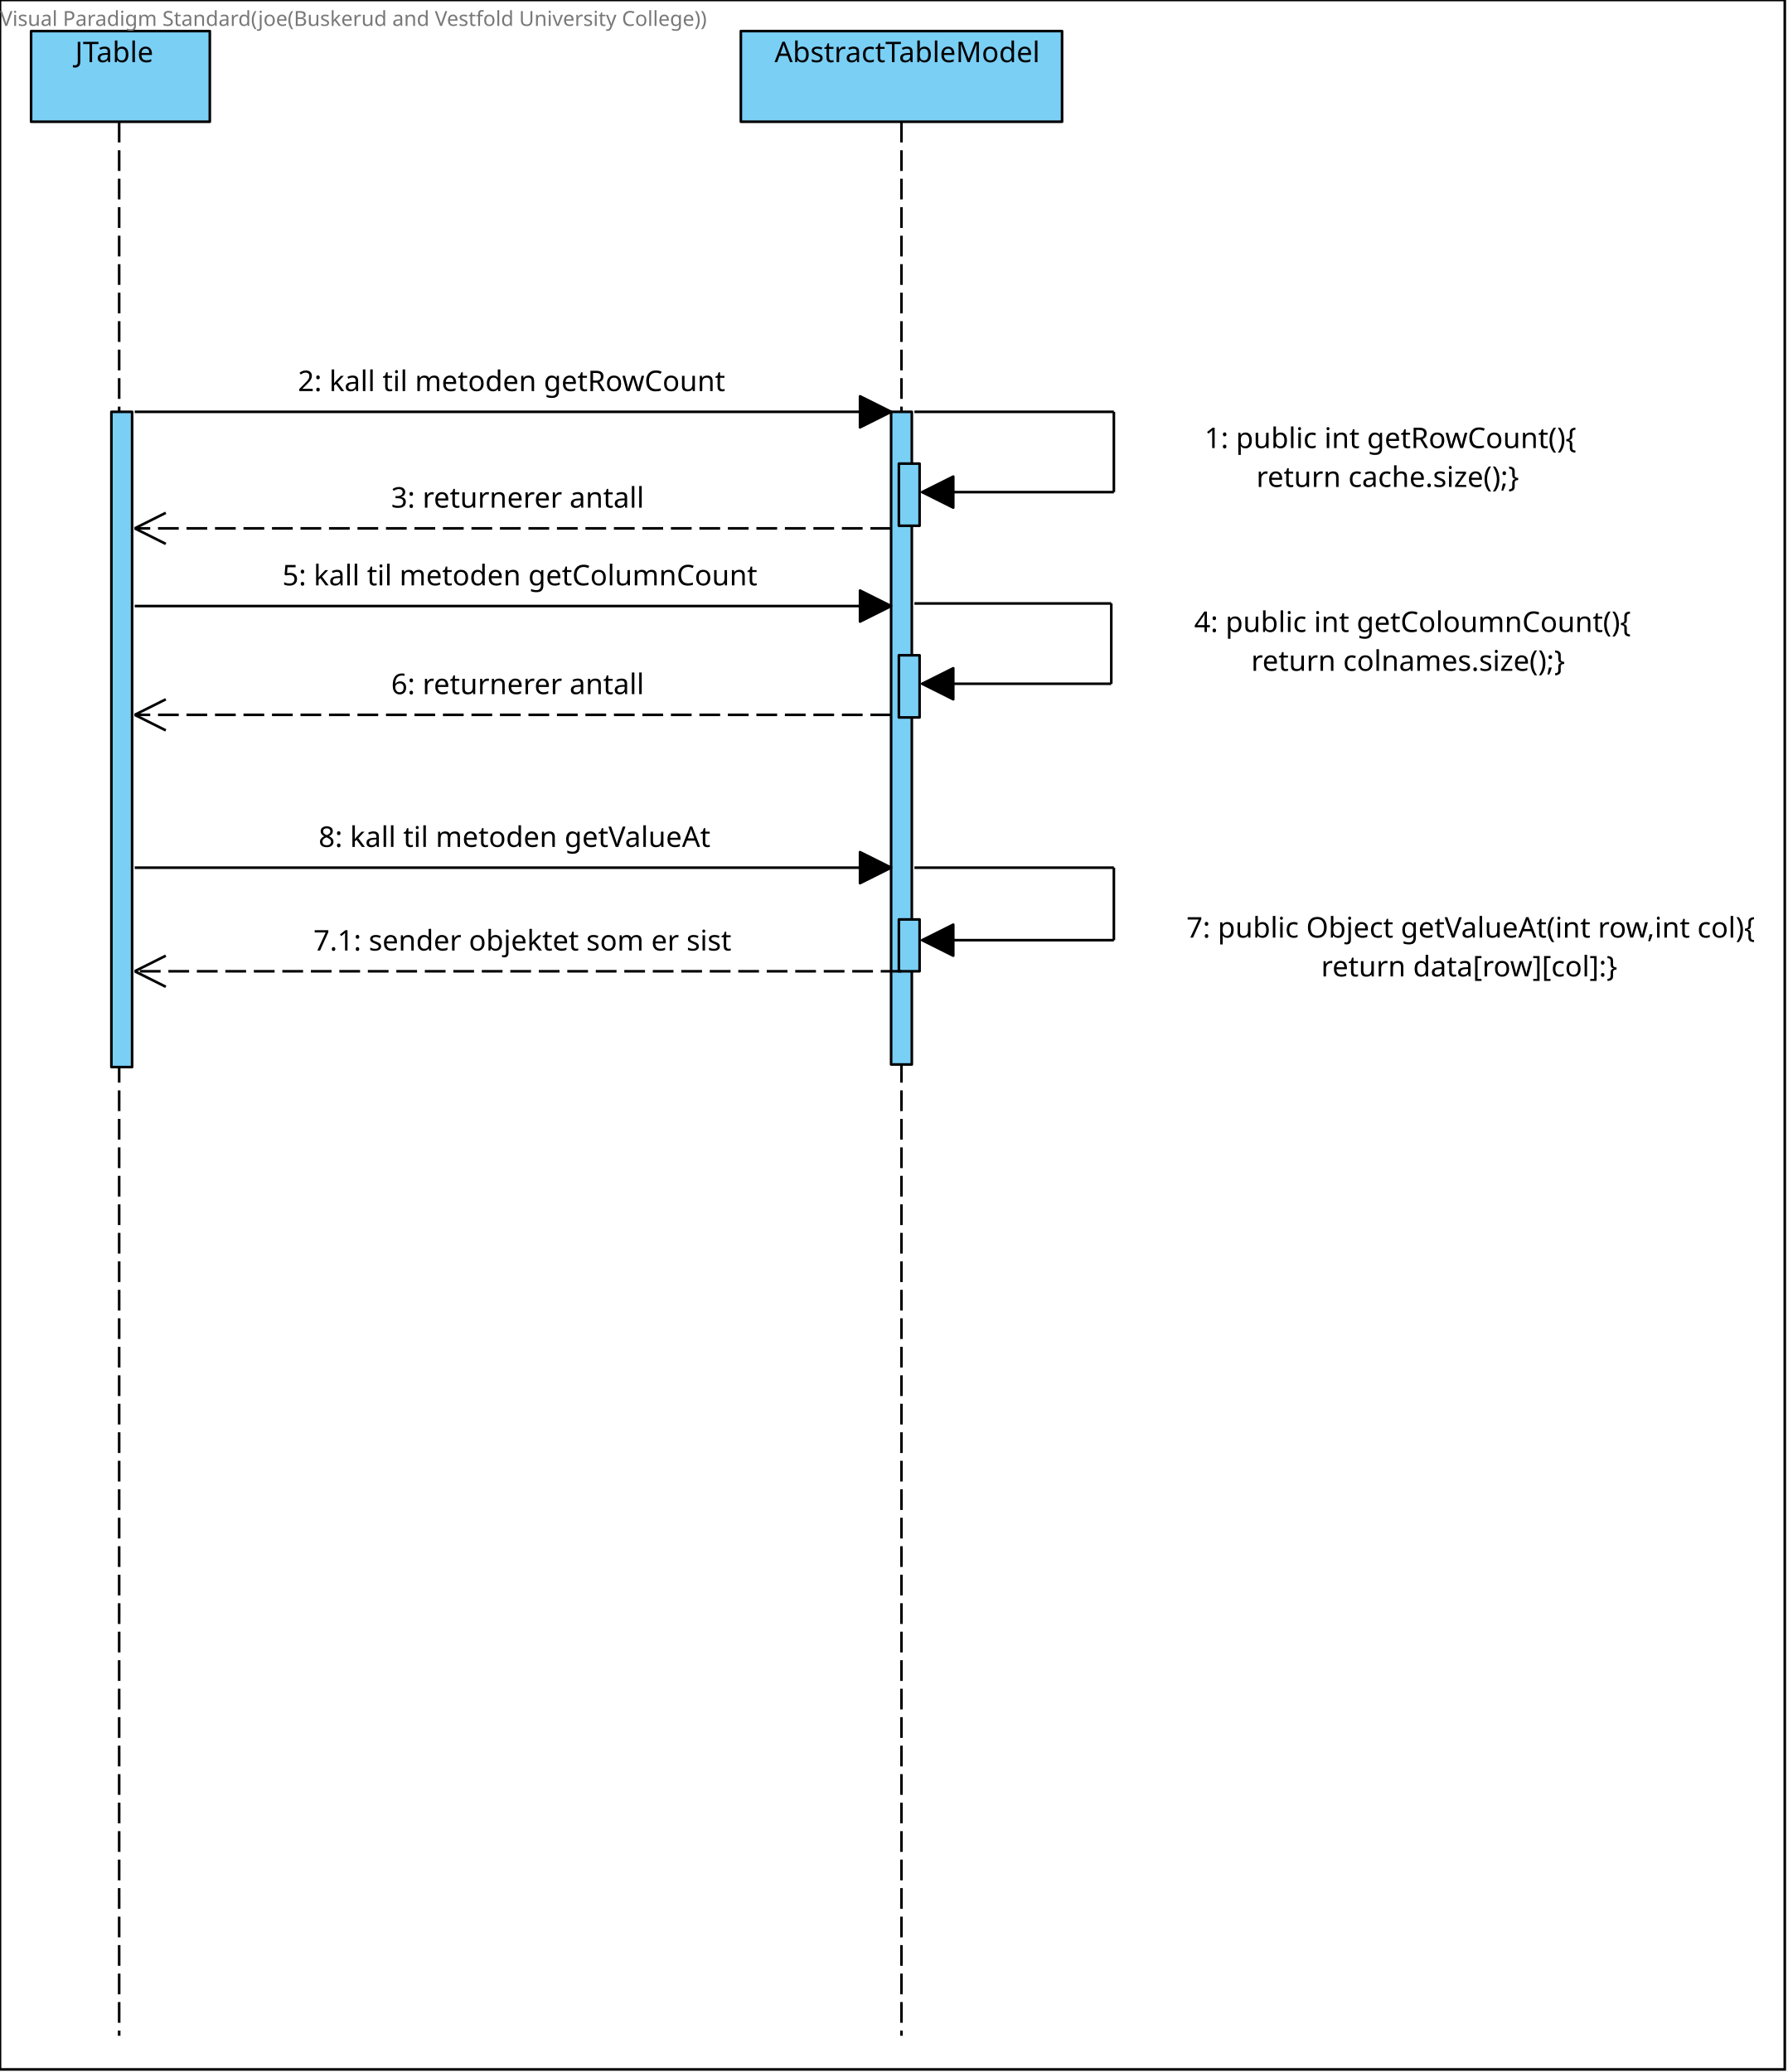
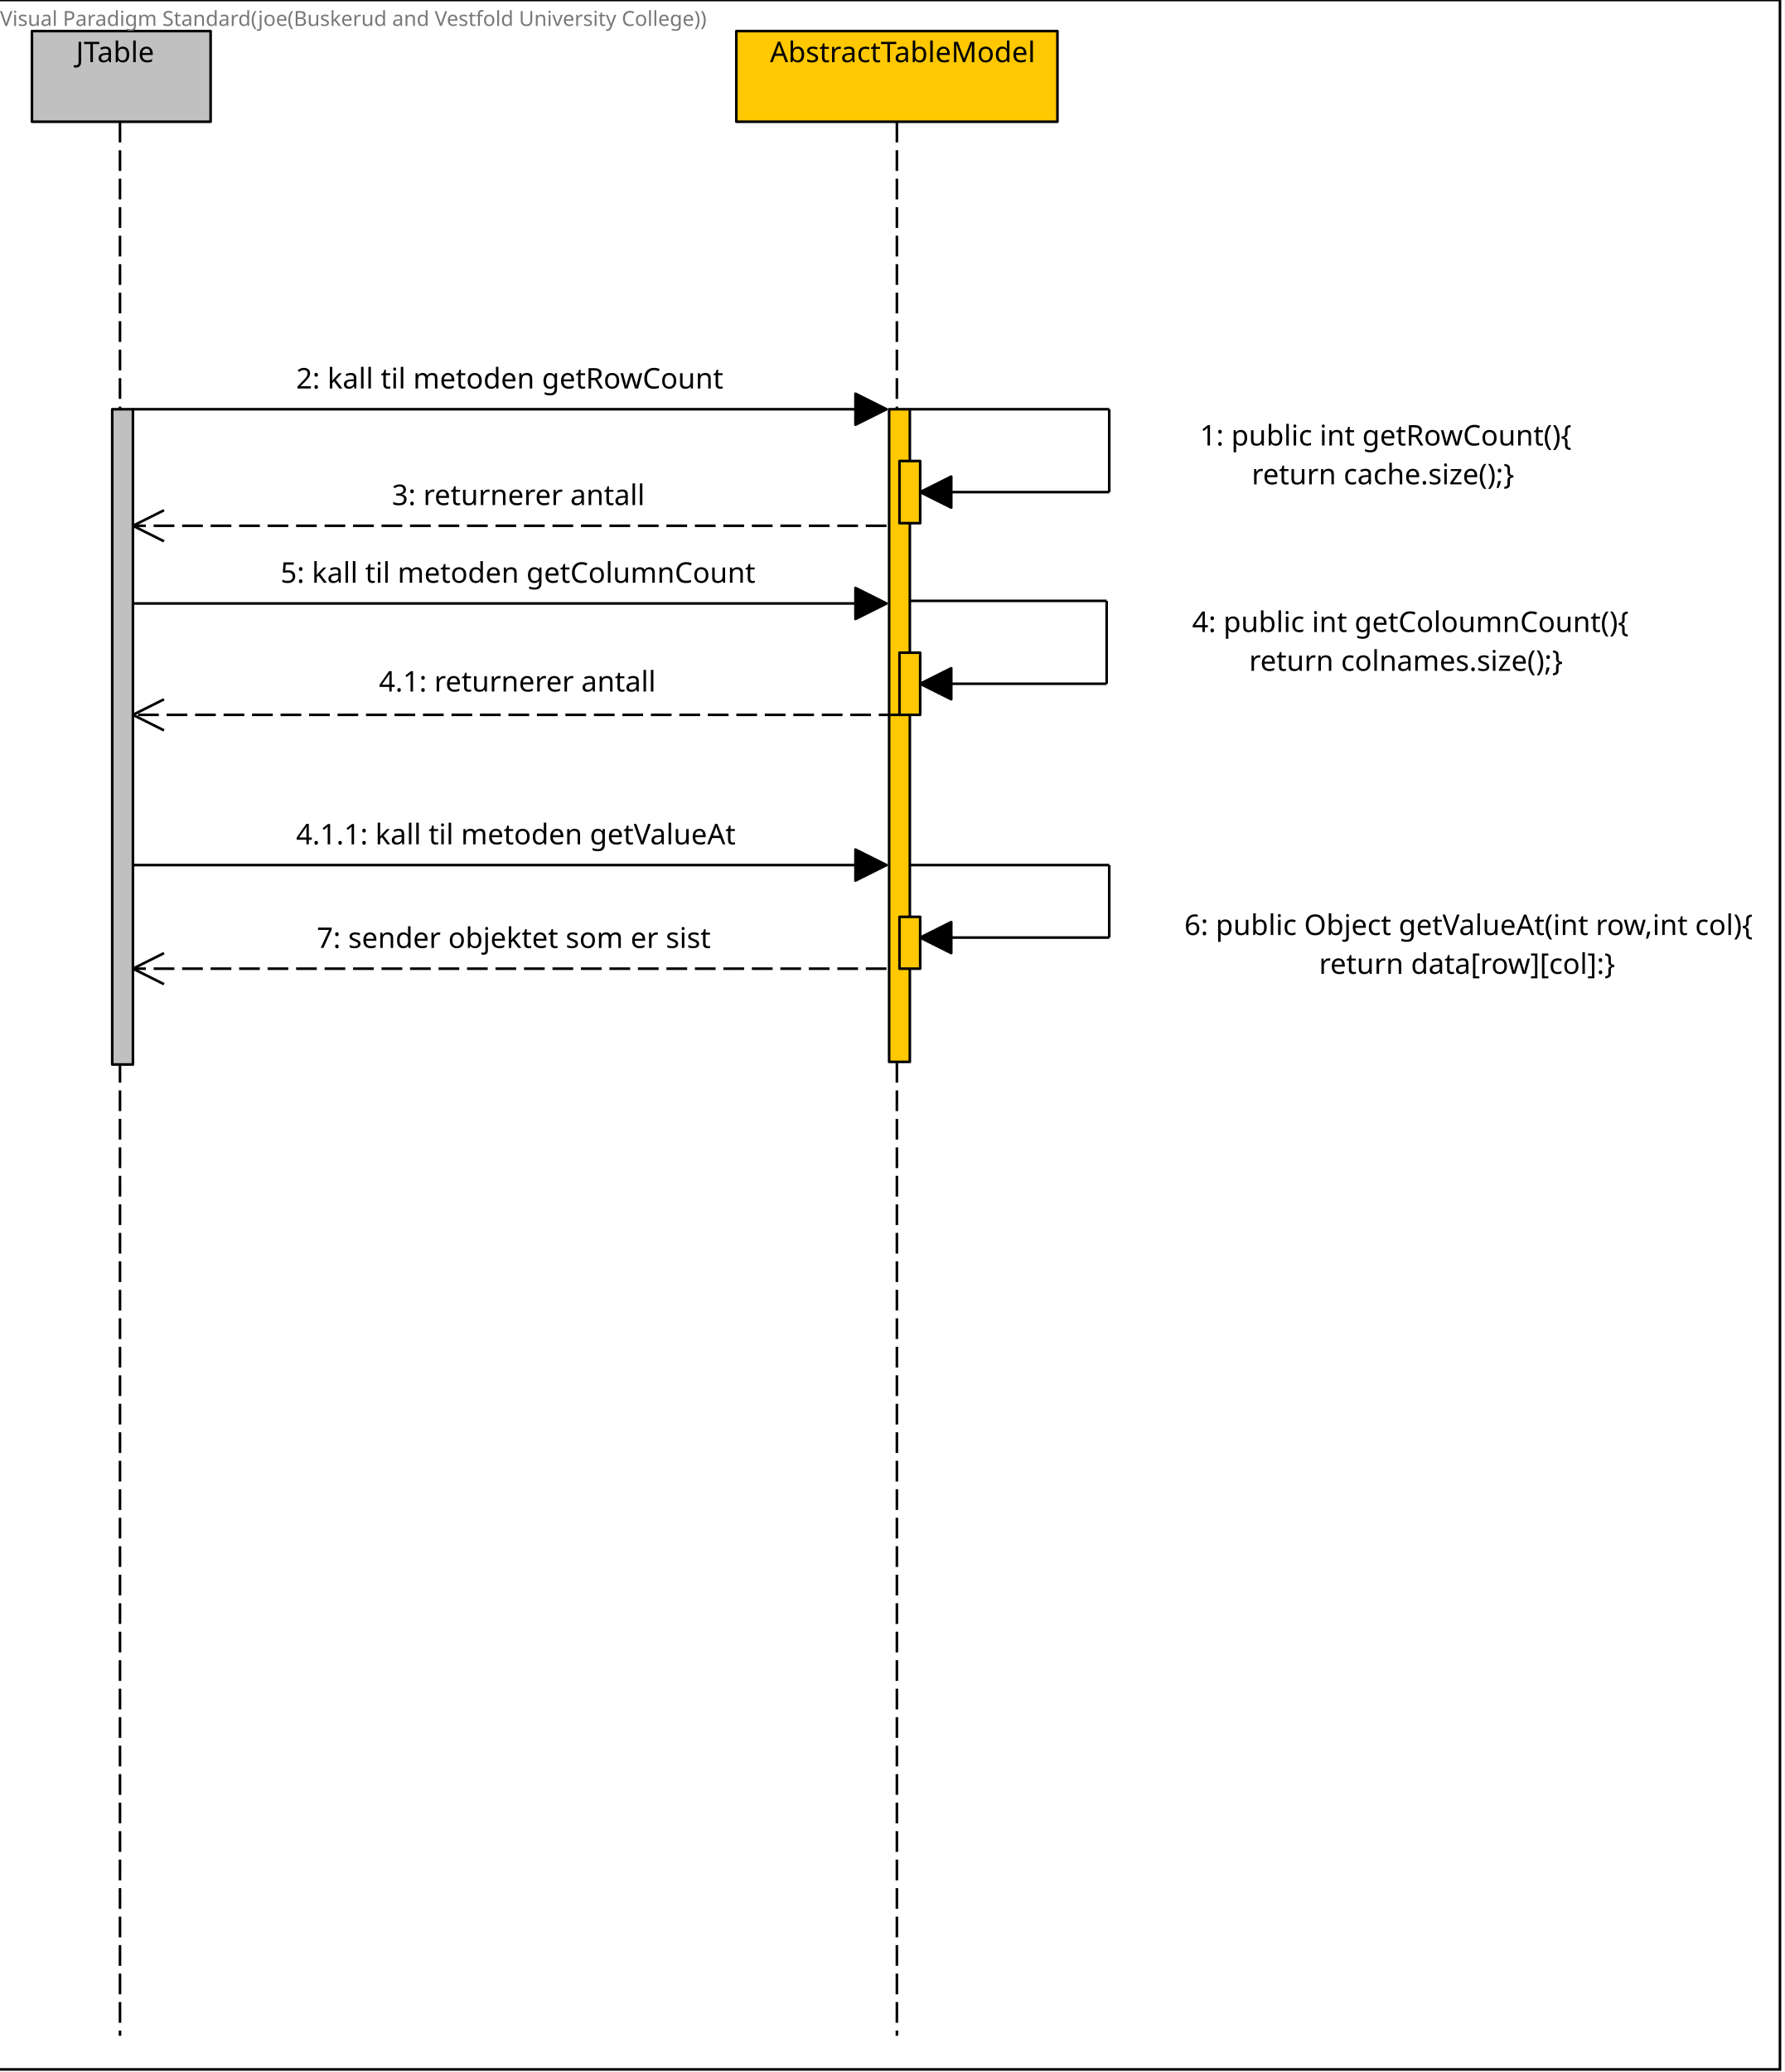
- <svg xmlns="http://www.w3.org/2000/svg" fill-opacity="0" color-rendering="auto" color-interpolation="auto" text-rendering="auto" stroke="rgb(0,0,0)" stroke-linecap="square" width="690" stroke-miterlimit="10" shape-rendering="auto" stroke-opacity="0" fill="rgb(0,0,0)" stroke-dasharray="none" font-weight="normal" stroke-width="1" height="800" font-family="'Dialog'" font-style="normal" stroke-linejoin="miter" font-size="12" stroke-dashoffset="0" image-rendering="auto">
+ <svg xmlns="http://www.w3.org/2000/svg" fill-opacity="0" color-rendering="auto" color-interpolation="auto" text-rendering="auto" stroke="rgb(0,0,0)" stroke-linecap="square" width="689" stroke-miterlimit="10" shape-rendering="auto" stroke-opacity="0" fill="rgb(0,0,0)" stroke-dasharray="none" font-weight="normal" stroke-width="1" height="800" font-family="'Dialog'" font-style="normal" stroke-linejoin="miter" font-size="12" stroke-dashoffset="0" image-rendering="auto">
  <defs id="genericDefs" />
  <g>
    <defs id="defs1">
      <clipPath clipPathUnits="userSpaceOnUse" id="clipPath1">
        <path d="M-7 -7 L136 -7 L136 785 L-7 785 L-7 -7 Z" />
      </clipPath>
      <clipPath clipPathUnits="userSpaceOnUse" id="clipPath2">
        <path d="M-7 -7 L19 -7 L19 263 L-7 263 L-7 -7 Z" />
      </clipPath>
      <clipPath clipPathUnits="userSpaceOnUse" id="clipPath3">
        <path d="M-7 -7 L19 -7 L19 35 L-7 35 L-7 -7 Z" />
      </clipPath>
      <clipPath clipPathUnits="userSpaceOnUse" id="clipPath4">
        <path d="M-7 -7 L19 -7 L19 31 L-7 31 L-7 -7 Z" />
      </clipPath>
      <clipPath clipPathUnits="userSpaceOnUse" id="clipPath5">
        <path d="M-7 -7 L81 -7 L81 785 L-7 785 L-7 -7 Z" />
      </clipPath>
      <clipPath clipPathUnits="userSpaceOnUse" id="clipPath6">
        <path d="M-7 -7 L19 -7 L19 264 L-7 264 L-7 -7 Z" />
      </clipPath>
      <clipPath clipPathUnits="userSpaceOnUse" id="clipPath7">
        <path d="M-125 -15 L250 -15 L250 30 L-125 30 L-125 -15 Z" />
      </clipPath>
      <clipPath clipPathUnits="userSpaceOnUse" id="clipPath8">
        <path d="M-70 -15 L140 -15 L140 30 L-70 30 L-70 -15 Z" />
      </clipPath>
      <clipPath clipPathUnits="userSpaceOnUse" id="clipPath9">
-         <path d="M0 0 L165 0 L165 119 L0 119 L0 0 Z" />
+         <path d="M0 0 L165 0 L165 120 L0 120 L0 0 Z" />
      </clipPath>
      <clipPath clipPathUnits="userSpaceOnUse" id="clipPath10">
-         <path d="M0 0 L0 119 L141 119 L141 115 L165 115 L165 74 L145 74 L145 44 L165 44 L165 0 Z" />
+         <path d="M0 0 L0 120 L142 120 L142 116 L165 116 L165 74 L145 74 L145 44 L165 44 L165 0 Z" />
      </clipPath>
      <clipPath clipPathUnits="userSpaceOnUse" id="clipPath11">
-         <path d="M0 0 L164 0 L164 119 L0 119 L0 0 Z" />
+         <path d="M0 0 L164 0 L164 120 L0 120 L0 0 Z" />
      </clipPath>
      <clipPath clipPathUnits="userSpaceOnUse" id="clipPath12">
-         <path d="M0 0 L0 119 L164 119 L164 71 L141 71 L141 41 L164 41 L164 0 Z" />
+         <path d="M0 0 L0 120 L164 120 L164 72 L142 72 L142 42 L164 42 L164 0 Z" />
      </clipPath>
      <clipPath clipPathUnits="userSpaceOnUse" id="clipPath13">
        <path d="M0 0 L165 0 L165 116 L0 116 L0 0 Z" />
      </clipPath>
      <clipPath clipPathUnits="userSpaceOnUse" id="clipPath14">
-         <path d="M0 0 L0 116 L165 116 L165 87 L137 87 L137 57 L165 57 L165 0 Z" />
+         <path d="M0 0 L0 116 L165 116 L165 87 L138 87 L138 57 L165 57 L165 0 Z" />
      </clipPath>
      <clipPath clipPathUnits="userSpaceOnUse" id="clipPath15">
-         <path d="M0 0 L380 0 L380 87 L0 87 L0 0 Z" />
+         <path d="M0 0 L379 0 L379 87 L0 87 L0 0 Z" />
      </clipPath>
      <clipPath clipPathUnits="userSpaceOnUse" id="clipPath16">
-         <path d="M271 22 L271 37 L96 37 L96 22 ZM241 67 L241 82 L131 82 L131 67 ZM0 0 L0 87 L380 87 L380 0 Z" />
+         <path d="M271 22 L271 37 L96 37 L96 22 ZM242 67 L242 82 L132 82 L132 67 ZM0 0 L0 87 L379 87 L379 0 Z" />
      </clipPath>
      <clipPath clipPathUnits="userSpaceOnUse" id="clipPath17">
+         <path d="M267 22 L267 37 L103 37 L103 22 ZM0 0 L0 87 L379 87 L379 0 Z" />
+       </clipPath>
+       <clipPath clipPathUnits="userSpaceOnUse" id="clipPath18">
+         <path d="M242 22 L242 37 L132 37 L132 22 ZM281 52 L281 67 L90 67 L90 52 ZM0 0 L0 87 L379 87 L379 0 Z" />
+       </clipPath>
+       <clipPath clipPathUnits="userSpaceOnUse" id="clipPath19">
+         <path d="M281 22 L281 37 L90 37 L90 22 ZM248 64 L248 79 L128 79 L128 64 ZM0 0 L0 87 L379 87 L379 0 L242 0 L242 7 L132 7 L132 0 Z" />
+       </clipPath>
+       <clipPath clipPathUnits="userSpaceOnUse" id="clipPath20">
        <path d="M0 0 L383 0 L383 87 L0 87 L0 0 Z" />
      </clipPath>
-       <clipPath clipPathUnits="userSpaceOnUse" id="clipPath18">
-         <path d="M274 22 L274 37 L101 37 L101 22 ZM0 0 L0 87 L383 87 L383 0 Z" />
-       </clipPath>
-       <clipPath clipPathUnits="userSpaceOnUse" id="clipPath19">
-         <path d="M241 22 L241 37 L131 37 L131 22 ZM281 52 L281 67 L90 67 L90 52 ZM0 0 L0 87 L380 87 L380 0 Z" />
-       </clipPath>
-       <clipPath clipPathUnits="userSpaceOnUse" id="clipPath20">
-         <path d="M281 22 L281 37 L90 37 L90 22 ZM241 64 L241 79 L131 79 L131 64 ZM0 0 L0 87 L380 87 L380 0 L241 0 L241 7 L131 7 L131 0 Z" />
-       </clipPath>
      <clipPath clipPathUnits="userSpaceOnUse" id="clipPath21">
-         <path d="M241 22 L241 37 L131 37 L131 22 ZM0 0 L0 87 L104 87 L104 81 L267 81 L267 87 L380 87 L380 0 Z" />
+         <path d="M248 21 L248 36 L128 36 L128 21 ZM0 0 L0 87 L95 87 L95 80 L276 80 L276 87 L383 87 L383 0 Z" />
      </clipPath>
      <clipPath clipPathUnits="userSpaceOnUse" id="clipPath22">
-         <path d="M267 22 L267 37 L104 37 L104 22 ZM274 62 L274 77 L101 77 L101 62 ZM0 0 L0 87 L380 87 L380 0 Z" />
+         <path d="M276 22 L276 37 L95 37 L95 22 ZM267 62 L267 77 L103 77 L103 62 ZM0 0 L0 87 L379 87 L379 0 Z" />
      </clipPath>
      <clipPath clipPathUnits="userSpaceOnUse" id="clipPath23">
-         <path d="M-163 -15 L326 -15 L326 30 L-163 30 L-163 -15 Z" />
+         <path d="M-181 -15 L362 -15 L362 30 L-181 30 L-181 -15 Z" />
      </clipPath>
      <clipPath clipPathUnits="userSpaceOnUse" id="clipPath24">
-         <path d="M-110 -15 L220 -15 L220 30 L-110 30 L-110 -15 Z" />
+         <path d="M-120 -15 L240 -15 L240 30 L-120 30 L-120 -15 Z" />
      </clipPath>
      <clipPath clipPathUnits="userSpaceOnUse" id="clipPath25">
        <path d="M-191 -15 L382 -15 L382 30 L-191 30 L-191 -15 Z" />
      </clipPath>
      <clipPath clipPathUnits="userSpaceOnUse" id="clipPath26">
-         <path d="M-173 -15 L346 -15 L346 30 L-173 30 L-173 -15 Z" />
+         <path d="M-110 -15 L220 -15 L220 30 L-110 30 L-110 -15 Z" />
      </clipPath>
      <clipPath clipPathUnits="userSpaceOnUse" id="clipPath27">
+         <path d="M-164 -15 L328 -15 L328 30 L-164 30 L-164 -15 Z" />
+       </clipPath>
+       <clipPath clipPathUnits="userSpaceOnUse" id="clipPath28">
        <path d="M-175 -15 L350 -15 L350 30 L-175 30 L-175 -15 Z" />
      </clipPath>
-       <clipPath clipPathUnits="userSpaceOnUse" id="clipPath28">
+       <clipPath clipPathUnits="userSpaceOnUse" id="clipPath29">
        <path d="M-228 -30 L456 -30 L456 60 L-228 60 L-228 -30 Z" />
      </clipPath>
-       <clipPath clipPathUnits="userSpaceOnUse" id="clipPath29">
+       <clipPath clipPathUnits="userSpaceOnUse" id="clipPath30">
        <path d="M-179 -30 L358 -30 L358 60 L-179 60 L-179 -30 Z" />
      </clipPath>
-       <clipPath clipPathUnits="userSpaceOnUse" id="clipPath30">
-         <path d="M-156 -30 L312 -30 L312 60 L-156 60 L-156 -30 Z" />
+       <clipPath clipPathUnits="userSpaceOnUse" id="clipPath31">
+         <path d="M-157 -30 L314 -30 L314 60 L-157 60 L-157 -30 Z" />
      </clipPath>
    </defs>
    <g fill="white" text-rendering="geometricPrecision" fill-opacity="1" stroke-opacity="1" stroke="white">
-       <rect x="0" width="690" height="800" y="0" stroke="none" />
-       <rect x="177" y="38" transform="translate(-177,-38)" fill="none" width="689" height="799" stroke="black" />
-     </g>
-     <g font-size="11" transform="translate(286,12)" fill-opacity="1" fill="rgb(122,207,245)" text-rendering="geometricPrecision" font-family="sans-serif" stroke="rgb(122,207,245)" stroke-opacity="1">
+       <rect x="0" width="689" height="800" y="0" stroke="none" />
+       <rect x="69" y="38" transform="translate(-69.6667,-38)" fill="none" width="688" height="799" stroke="black" />
+     </g>
+     <g font-size="11" transform="translate(284.3333,12)" fill-opacity="1" fill="rgb(255,200,0)" text-rendering="geometricPrecision" font-family="sans-serif" stroke="rgb(255,200,0)" stroke-opacity="1">
      <rect x="0" width="124" height="35" y="0" clip-path="url(#clipPath1)" stroke="none" />
    </g>
-     <g stroke-linecap="butt" font-size="11" transform="translate(286,12)" fill-opacity="1" fill="black" text-rendering="geometricPrecision" font-family="sans-serif" stroke-linejoin="round" stroke="black" stroke-opacity="1" stroke-miterlimit="0">
+     <g stroke-linecap="butt" font-size="11" transform="translate(284.3333,12)" fill-opacity="1" fill="black" text-rendering="geometricPrecision" font-family="sans-serif" stroke-linejoin="round" stroke="black" stroke-opacity="1" stroke-miterlimit="0">
      <rect fill="none" x="0" width="124" height="35" y="0" clip-path="url(#clipPath1)" />
      <line clip-path="url(#clipPath1)" fill="none" x1="62" x2="62" y1="35" y2="774" stroke-linejoin="bevel" stroke-dasharray="8,3" />
    </g>
-     <g font-size="11" transform="translate(344,159)" fill-opacity="1" fill="rgb(122,207,245)" text-rendering="geometricPrecision" font-family="sans-serif" stroke="rgb(122,207,245)" stroke-opacity="1">
+     <g font-size="11" transform="translate(343.3333,158)" fill-opacity="1" fill="rgb(255,200,0)" text-rendering="geometricPrecision" font-family="sans-serif" stroke="rgb(255,200,0)" stroke-opacity="1">
      <rect x="0" width="8" height="252" y="0" clip-path="url(#clipPath2)" stroke="none" />
    </g>
-     <g stroke-linecap="butt" font-size="11" transform="translate(344,159)" fill-opacity="1" fill="black" text-rendering="geometricPrecision" font-family="sans-serif" stroke-linejoin="round" stroke="black" stroke-opacity="1" stroke-miterlimit="0">
+     <g stroke-linecap="butt" font-size="11" transform="translate(343.3333,158)" fill-opacity="1" fill="black" text-rendering="geometricPrecision" font-family="sans-serif" stroke-linejoin="round" stroke="black" stroke-opacity="1" stroke-miterlimit="0">
      <rect fill="none" x="0" width="8" height="252" y="0" clip-path="url(#clipPath2)" />
    </g>
-     <g font-size="11" transform="translate(347,179)" fill-opacity="1" fill="rgb(122,207,245)" text-rendering="geometricPrecision" font-family="sans-serif" stroke="rgb(122,207,245)" stroke-opacity="1">
+     <g font-size="11" transform="translate(347.3333,178)" fill-opacity="1" fill="rgb(255,200,0)" text-rendering="geometricPrecision" font-family="sans-serif" stroke="rgb(255,200,0)" stroke-opacity="1">
      <rect x="0" width="8" height="24" y="0" clip-path="url(#clipPath3)" stroke="none" />
    </g>
-     <g stroke-linecap="butt" font-size="11" transform="translate(347,179)" fill-opacity="1" fill="black" text-rendering="geometricPrecision" font-family="sans-serif" stroke-linejoin="round" stroke="black" stroke-opacity="1" stroke-miterlimit="0">
+     <g stroke-linecap="butt" font-size="11" transform="translate(347.3333,178)" fill-opacity="1" fill="black" text-rendering="geometricPrecision" font-family="sans-serif" stroke-linejoin="round" stroke="black" stroke-opacity="1" stroke-miterlimit="0">
      <rect fill="none" x="0" width="8" height="24" y="0" clip-path="url(#clipPath3)" />
    </g>
-     <g font-size="11" transform="translate(347,253)" fill-opacity="1" fill="rgb(122,207,245)" text-rendering="geometricPrecision" font-family="sans-serif" stroke="rgb(122,207,245)" stroke-opacity="1">
+     <g font-size="11" transform="translate(347.3333,252)" fill-opacity="1" fill="rgb(255,200,0)" text-rendering="geometricPrecision" font-family="sans-serif" stroke="rgb(255,200,0)" stroke-opacity="1">
      <rect x="0" width="8" height="24" y="0" clip-path="url(#clipPath3)" stroke="none" />
    </g>
-     <g stroke-linecap="butt" font-size="11" transform="translate(347,253)" fill-opacity="1" fill="black" text-rendering="geometricPrecision" font-family="sans-serif" stroke-linejoin="round" stroke="black" stroke-opacity="1" stroke-miterlimit="0">
+     <g stroke-linecap="butt" font-size="11" transform="translate(347.3333,252)" fill-opacity="1" fill="black" text-rendering="geometricPrecision" font-family="sans-serif" stroke-linejoin="round" stroke="black" stroke-opacity="1" stroke-miterlimit="0">
      <rect fill="none" x="0" width="8" height="24" y="0" clip-path="url(#clipPath3)" />
    </g>
-     <g font-size="11" transform="translate(347,355)" fill-opacity="1" fill="rgb(122,207,245)" text-rendering="geometricPrecision" font-family="sans-serif" stroke="rgb(122,207,245)" stroke-opacity="1">
+     <g font-size="11" transform="translate(347.3333,354)" fill-opacity="1" fill="rgb(255,200,0)" text-rendering="geometricPrecision" font-family="sans-serif" stroke="rgb(255,200,0)" stroke-opacity="1">
      <rect x="0" width="8" height="20" y="0" clip-path="url(#clipPath4)" stroke="none" />
    </g>
-     <g stroke-linecap="butt" font-size="11" transform="translate(347,355)" fill-opacity="1" fill="black" text-rendering="geometricPrecision" font-family="sans-serif" stroke-linejoin="round" stroke="black" stroke-opacity="1" stroke-miterlimit="0">
+     <g stroke-linecap="butt" font-size="11" transform="translate(347.3333,354)" fill-opacity="1" fill="black" text-rendering="geometricPrecision" font-family="sans-serif" stroke-linejoin="round" stroke="black" stroke-opacity="1" stroke-miterlimit="0">
      <rect fill="none" x="0" width="8" height="20" y="0" clip-path="url(#clipPath4)" />
    </g>
-     <g font-size="11" transform="translate(12,12)" fill-opacity="1" fill="rgb(122,207,245)" text-rendering="geometricPrecision" font-family="sans-serif" stroke="rgb(122,207,245)" stroke-opacity="1">
+     <g font-size="11" transform="translate(12.3333,12)" fill-opacity="1" fill="silver" text-rendering="geometricPrecision" font-family="sans-serif" stroke="silver" stroke-opacity="1">
      <rect x="0" width="69" height="35" y="0" clip-path="url(#clipPath5)" stroke="none" />
    </g>
-     <g stroke-linecap="butt" font-size="11" transform="translate(12,12)" fill-opacity="1" fill="black" text-rendering="geometricPrecision" font-family="sans-serif" stroke-linejoin="round" stroke="black" stroke-opacity="1" stroke-miterlimit="0">
+     <g stroke-linecap="butt" font-size="11" transform="translate(12.3333,12)" fill-opacity="1" fill="black" text-rendering="geometricPrecision" font-family="sans-serif" stroke-linejoin="round" stroke="black" stroke-opacity="1" stroke-miterlimit="0">
      <rect fill="none" x="0" width="69" height="35" y="0" clip-path="url(#clipPath5)" />
      <line clip-path="url(#clipPath5)" fill="none" x1="34" x2="34" y1="35" y2="774" stroke-linejoin="bevel" stroke-dasharray="8,3" />
    </g>
-     <g font-size="11" transform="translate(43,159)" fill-opacity="1" fill="rgb(122,207,245)" text-rendering="geometricPrecision" font-family="sans-serif" stroke="rgb(122,207,245)" stroke-opacity="1">
+     <g font-size="11" transform="translate(43.3333,158)" fill-opacity="1" fill="silver" text-rendering="geometricPrecision" font-family="sans-serif" stroke="silver" stroke-opacity="1">
      <rect x="0" width="8" height="253" y="0" clip-path="url(#clipPath6)" stroke="none" />
    </g>
-     <g stroke-linecap="butt" font-size="11" transform="translate(43,159)" fill-opacity="1" fill="black" text-rendering="geometricPrecision" font-family="sans-serif" stroke-linejoin="round" stroke="black" stroke-opacity="1" stroke-miterlimit="0">
+     <g stroke-linecap="butt" font-size="11" transform="translate(43.3333,158)" fill-opacity="1" fill="black" text-rendering="geometricPrecision" font-family="sans-serif" stroke-linejoin="round" stroke="black" stroke-opacity="1" stroke-miterlimit="0">
      <rect fill="none" x="0" width="8" height="253" y="0" clip-path="url(#clipPath6)" />
    </g>
-     <g font-size="11" transform="translate(286,12)" fill-opacity="1" fill="black" text-rendering="geometricPrecision" font-family="sans-serif" stroke="black" stroke-opacity="1">
+     <g font-size="11" transform="translate(284.3333,12)" fill-opacity="1" fill="black" text-rendering="geometricPrecision" font-family="sans-serif" stroke="black" stroke-opacity="1">
      <text x="13" xml:space="preserve" y="12" clip-path="url(#clipPath7)" stroke="none">AbstractTableModel</text>
    </g>
-     <g font-size="11" transform="translate(12,12)" fill-opacity="1" fill="black" text-rendering="geometricPrecision" font-family="sans-serif" stroke="black" stroke-opacity="1">
+     <g font-size="11" transform="translate(12.3333,12)" fill-opacity="1" fill="black" text-rendering="geometricPrecision" font-family="sans-serif" stroke="black" stroke-opacity="1">
      <text x="17" xml:space="preserve" y="12" clip-path="url(#clipPath8)" stroke="none">JTable</text>
    </g>
-     <g stroke-linecap="butt" font-size="11" transform="translate(311,117)" fill-opacity="1" fill="black" text-rendering="geometricPrecision" font-family="sans-serif" stroke-linejoin="round" stroke="black" stroke-opacity="1">
+     <g stroke-linecap="butt" font-size="11" transform="translate(309.3333,116)" fill-opacity="1" fill="black" text-rendering="geometricPrecision" font-family="sans-serif" stroke-linejoin="round" stroke="black" stroke-opacity="1">
      <line y2="42" fill="none" x1="42" clip-path="url(#clipPath10)" x2="119" y1="42" />
-       <line y2="73" fill="none" x1="119" clip-path="url(#clipPath10)" x2="119" y1="42" />
-       <line y2="73" fill="none" x1="119" clip-path="url(#clipPath10)" x2="45" y1="73" />
-       <polygon points=" 45 73 57 79 57 67" clip-path="url(#clipPath10)" stroke="none" />
-       <polygon fill="none" points=" 45 73 57 79 57 67" clip-path="url(#clipPath10)" />
-     </g>
-     <g stroke-linecap="butt" font-size="11" transform="translate(311,191)" fill-opacity="1" fill="black" text-rendering="geometricPrecision" font-family="sans-serif" stroke-linejoin="round" stroke="black" stroke-opacity="1">
+       <line y2="74" fill="none" x1="119" clip-path="url(#clipPath10)" x2="119" y1="42" />
+       <line y2="74" fill="none" x1="119" clip-path="url(#clipPath10)" x2="46" y1="74" />
+       <polygon points=" 46 74 58 80 58 68" clip-path="url(#clipPath10)" stroke="none" />
+       <polygon fill="none" points=" 46 74 58 80 58 68" clip-path="url(#clipPath10)" />
+     </g>
+     <g stroke-linecap="butt" font-size="11" transform="translate(309.3333,190)" fill-opacity="1" fill="black" text-rendering="geometricPrecision" font-family="sans-serif" stroke-linejoin="round" stroke="black" stroke-opacity="1">
      <line y2="42" fill="none" x1="42" clip-path="url(#clipPath12)" x2="118" y1="42" />
-       <line y2="73" fill="none" x1="118" clip-path="url(#clipPath12)" x2="118" y1="42" />
-       <line y2="73" fill="none" x1="118" clip-path="url(#clipPath12)" x2="45" y1="73" />
-       <polygon points=" 45 73 57 79 57 67" clip-path="url(#clipPath12)" stroke="none" />
-       <polygon fill="none" points=" 45 73 57 79 57 67" clip-path="url(#clipPath12)" />
-     </g>
-     <g stroke-linecap="butt" font-size="11" transform="translate(311,293)" fill-opacity="1" fill="black" text-rendering="geometricPrecision" font-family="sans-serif" stroke-linejoin="round" stroke="black" stroke-opacity="1">
+       <line y2="74" fill="none" x1="118" clip-path="url(#clipPath12)" x2="118" y1="42" />
+       <line y2="74" fill="none" x1="118" clip-path="url(#clipPath12)" x2="46" y1="74" />
+       <polygon points=" 46 74 58 80 58 68" clip-path="url(#clipPath12)" stroke="none" />
+       <polygon fill="none" points=" 46 74 58 80 58 68" clip-path="url(#clipPath12)" />
+     </g>
+     <g stroke-linecap="butt" font-size="11" transform="translate(309.3333,292)" fill-opacity="1" fill="black" text-rendering="geometricPrecision" font-family="sans-serif" stroke-linejoin="round" stroke="black" stroke-opacity="1">
      <line y2="42" fill="none" x1="42" clip-path="url(#clipPath14)" x2="119" y1="42" />
      <line y2="70" fill="none" x1="119" clip-path="url(#clipPath14)" x2="119" y1="42" />
-       <line y2="70" fill="none" x1="119" clip-path="url(#clipPath14)" x2="45" y1="70" />
-       <polygon points=" 45 70 57 76 57 64" clip-path="url(#clipPath14)" stroke="none" />
-       <polygon fill="none" points=" 45 70 57 76 57 64" clip-path="url(#clipPath14)" />
-     </g>
-     <g stroke-linecap="butt" font-size="11" transform="translate(10,117)" fill-opacity="1" fill="black" text-rendering="geometricPrecision" font-family="sans-serif" stroke-linejoin="round" stroke="black" stroke-opacity="1">
-       <line y2="42" fill="none" x1="42" clip-path="url(#clipPath16)" x2="334" y1="42" />
-       <polygon points=" 334 42 322 36 322 48" clip-path="url(#clipPath16)" stroke="none" />
-       <polygon fill="none" points=" 334 42 322 36 322 48" clip-path="url(#clipPath16)" />
-     </g>
-     <g stroke-linecap="butt" font-size="11" transform="translate(10,333)" fill-opacity="1" fill="black" text-rendering="geometricPrecision" font-family="sans-serif" stroke-linejoin="round" stroke-dasharray="8,3" stroke="black" stroke-opacity="1" stroke-miterlimit="0">
-       <line y2="42" fill="none" x1="338" clip-path="url(#clipPath18)" x2="42" y1="42" />
+       <line y2="70" fill="none" x1="119" clip-path="url(#clipPath14)" x2="46" y1="70" />
+       <polygon points=" 46 70 58 76 58 64" clip-path="url(#clipPath14)" stroke="none" />
+       <polygon fill="none" points=" 46 70 58 76 58 64" clip-path="url(#clipPath14)" />
+     </g>
+     <g stroke-linecap="butt" font-size="11" transform="translate(9.3333,116)" fill-opacity="1" fill="black" text-rendering="geometricPrecision" font-family="sans-serif" stroke-linejoin="round" stroke="black" stroke-opacity="1">
+       <line y2="42" fill="none" x1="42" clip-path="url(#clipPath16)" x2="333" y1="42" />
+       <polygon points=" 333 42 321 36 321 48" clip-path="url(#clipPath16)" stroke="none" />
+       <polygon fill="none" points=" 333 42 321 36 321 48" clip-path="url(#clipPath16)" />
+     </g>
+     <g stroke-linecap="butt" font-size="11" transform="translate(9.3333,332)" fill-opacity="1" fill="black" text-rendering="geometricPrecision" font-family="sans-serif" stroke-linejoin="round" stroke-dasharray="8,3" stroke="black" stroke-opacity="1" stroke-miterlimit="0">
+       <line y2="42" fill="none" x1="333" clip-path="url(#clipPath17)" x2="42" y1="42" />
+       <line clip-path="url(#clipPath17)" fill="none" x1="42" x2="54" y1="42" y2="48" stroke-dasharray="none" stroke-miterlimit="10" />
+       <line clip-path="url(#clipPath17)" fill="none" x1="42" x2="54" y1="42" y2="36" stroke-dasharray="none" stroke-miterlimit="10" />
+     </g>
+     <g stroke-linecap="butt" font-size="11" transform="translate(9.3333,161)" fill-opacity="1" fill="black" text-rendering="geometricPrecision" font-family="sans-serif" stroke-linejoin="round" stroke-dasharray="8,3" stroke="black" stroke-opacity="1" stroke-miterlimit="0">
+       <line y2="42" fill="none" x1="333" clip-path="url(#clipPath18)" x2="42" y1="42" />
      <line clip-path="url(#clipPath18)" fill="none" x1="42" x2="54" y1="42" y2="48" stroke-dasharray="none" stroke-miterlimit="10" />
      <line clip-path="url(#clipPath18)" fill="none" x1="42" x2="54" y1="42" y2="36" stroke-dasharray="none" stroke-miterlimit="10" />
    </g>
-     <g stroke-linecap="butt" font-size="11" transform="translate(10,162)" fill-opacity="1" fill="black" text-rendering="geometricPrecision" font-family="sans-serif" stroke-linejoin="round" stroke-dasharray="8,3" stroke="black" stroke-opacity="1" stroke-miterlimit="0">
-       <line y2="42" fill="none" x1="334" clip-path="url(#clipPath19)" x2="42" y1="42" />
-       <line clip-path="url(#clipPath19)" fill="none" x1="42" x2="54" y1="42" y2="48" stroke-dasharray="none" stroke-miterlimit="10" />
-       <line clip-path="url(#clipPath19)" fill="none" x1="42" x2="54" y1="42" y2="36" stroke-dasharray="none" stroke-miterlimit="10" />
-     </g>
-     <g stroke-linecap="butt" font-size="11" transform="translate(10,192)" fill-opacity="1" fill="black" text-rendering="geometricPrecision" font-family="sans-serif" stroke-linejoin="round" stroke="black" stroke-opacity="1">
-       <line y2="42" fill="none" x1="42" clip-path="url(#clipPath20)" x2="334" y1="42" />
-       <polygon points=" 334 42 322 36 322 48" clip-path="url(#clipPath20)" stroke="none" />
-       <polygon fill="none" points=" 334 42 322 36 322 48" clip-path="url(#clipPath20)" />
-     </g>
-     <g stroke-linecap="butt" font-size="11" transform="translate(10,234)" fill-opacity="1" fill="black" text-rendering="geometricPrecision" font-family="sans-serif" stroke-linejoin="round" stroke-dasharray="8,3" stroke="black" stroke-opacity="1" stroke-miterlimit="0">
-       <line y2="42" fill="none" x1="334" clip-path="url(#clipPath21)" x2="42" y1="42" />
+     <g stroke-linecap="butt" font-size="11" transform="translate(9.3333,191)" fill-opacity="1" fill="black" text-rendering="geometricPrecision" font-family="sans-serif" stroke-linejoin="round" stroke="black" stroke-opacity="1">
+       <line y2="42" fill="none" x1="42" clip-path="url(#clipPath19)" x2="333" y1="42" />
+       <polygon points=" 333 42 321 36 321 48" clip-path="url(#clipPath19)" stroke="none" />
+       <polygon fill="none" points=" 333 42 321 36 321 48" clip-path="url(#clipPath19)" />
+     </g>
+     <g stroke-linecap="butt" font-size="11" transform="translate(9.3333,234)" fill-opacity="1" fill="black" text-rendering="geometricPrecision" font-family="sans-serif" stroke-linejoin="round" stroke-dasharray="8,3" stroke="black" stroke-opacity="1" stroke-miterlimit="0">
+       <line y2="42" fill="none" x1="338" clip-path="url(#clipPath21)" x2="42" y1="42" />
      <line clip-path="url(#clipPath21)" fill="none" x1="42" x2="54" y1="42" y2="48" stroke-dasharray="none" stroke-miterlimit="10" />
      <line clip-path="url(#clipPath21)" fill="none" x1="42" x2="54" y1="42" y2="36" stroke-dasharray="none" stroke-miterlimit="10" />
    </g>
-     <g stroke-linecap="butt" font-size="11" transform="translate(10,293)" fill-opacity="1" fill="black" text-rendering="geometricPrecision" font-family="sans-serif" stroke-linejoin="round" stroke="black" stroke-opacity="1">
-       <line y2="42" fill="none" x1="42" clip-path="url(#clipPath22)" x2="334" y1="42" />
-       <polygon points=" 334 42 322 36 322 48" clip-path="url(#clipPath22)" stroke="none" />
-       <polygon fill="none" points=" 334 42 322 36 322 48" clip-path="url(#clipPath22)" />
-     </g>
-     <g font-size="11" transform="translate(114,315)" fill-opacity="1" fill="white" text-rendering="geometricPrecision" font-family="sans-serif" stroke="white" stroke-opacity="1">
-       <rect x="0" width="163" height="15" y="0" clip-path="url(#clipPath23)" stroke="none" />
-       <text fill="black" x="9" xml:space="preserve" y="12" clip-path="url(#clipPath23)" stroke="none">8: kall til metoden getValueAt</text>
-     </g>
-     <g font-size="11" transform="translate(141,256)" fill-opacity="1" fill="white" text-rendering="geometricPrecision" font-family="sans-serif" stroke="white" stroke-opacity="1">
-       <rect x="0" width="110" height="15" y="0" clip-path="url(#clipPath24)" stroke="none" />
-       <text fill="black" x="10" xml:space="preserve" y="12" clip-path="url(#clipPath24)" stroke="none">6: returnerer antall</text>
-     </g>
-     <g font-size="11" transform="translate(100,214)" fill-opacity="1" fill="white" text-rendering="geometricPrecision" font-family="sans-serif" stroke="white" stroke-opacity="1">
+     <g stroke-linecap="butt" font-size="11" transform="translate(9.3333,292)" fill-opacity="1" fill="black" text-rendering="geometricPrecision" font-family="sans-serif" stroke-linejoin="round" stroke="black" stroke-opacity="1">
+       <line y2="42" fill="none" x1="42" clip-path="url(#clipPath22)" x2="333" y1="42" />
+       <polygon points=" 333 42 321 36 321 48" clip-path="url(#clipPath22)" stroke="none" />
+       <polygon fill="none" points=" 333 42 321 36 321 48" clip-path="url(#clipPath22)" />
+     </g>
+     <g font-size="11" transform="translate(104.3333,314)" fill-opacity="1" fill="white" text-rendering="geometricPrecision" font-family="sans-serif" stroke="white" stroke-opacity="1">
+       <rect x="0" width="181" height="15" y="0" clip-path="url(#clipPath23)" stroke="none" />
+       <text fill="black" x="10" xml:space="preserve" y="12" clip-path="url(#clipPath23)" stroke="none">4.1.1: kall til metoden getValueAt</text>
+     </g>
+     <g font-size="11" transform="translate(137.3333,255)" fill-opacity="1" fill="white" text-rendering="geometricPrecision" font-family="sans-serif" stroke="white" stroke-opacity="1">
+       <rect x="0" width="120" height="15" y="0" clip-path="url(#clipPath24)" stroke="none" />
+       <text fill="black" x="9" xml:space="preserve" y="12" clip-path="url(#clipPath24)" stroke="none">4.1: returnerer antall</text>
+     </g>
+     <g font-size="11" transform="translate(99.3333,213)" fill-opacity="1" fill="white" text-rendering="geometricPrecision" font-family="sans-serif" stroke="white" stroke-opacity="1">
      <rect x="0" width="191" height="15" y="0" clip-path="url(#clipPath25)" stroke="none" />
      <text fill="black" x="9" xml:space="preserve" y="12" clip-path="url(#clipPath25)" stroke="none">5: kall til metoden getColumnCount</text>
    </g>
-     <g font-size="11" transform="translate(141,184)" fill-opacity="1" fill="white" text-rendering="geometricPrecision" font-family="sans-serif" stroke="white" stroke-opacity="1">
-       <rect x="0" width="110" height="15" y="0" clip-path="url(#clipPath24)" stroke="none" />
-       <text fill="black" x="10" xml:space="preserve" y="12" clip-path="url(#clipPath24)" stroke="none">3: returnerer antall</text>
-     </g>
-     <g font-size="11" transform="translate(111,355)" fill-opacity="1" fill="white" text-rendering="geometricPrecision" font-family="sans-serif" stroke="white" stroke-opacity="1">
-       <rect x="0" width="173" height="15" y="0" clip-path="url(#clipPath26)" stroke="none" />
-       <text fill="black" x="10" xml:space="preserve" y="12" clip-path="url(#clipPath26)" stroke="none">7.1: sender objektet som er sist</text>
-     </g>
-     <g font-size="11" transform="translate(106,139)" fill-opacity="1" fill="white" text-rendering="geometricPrecision" font-family="sans-serif" stroke="white" stroke-opacity="1">
-       <rect x="0" width="175" height="15" y="0" clip-path="url(#clipPath27)" stroke="none" />
-       <text fill="black" x="9" xml:space="preserve" y="12" clip-path="url(#clipPath27)" stroke="none">2: kall til metoden getRowCount</text>
-     </g>
-     <g font-size="11" transform="translate(448,350)" fill-opacity="1" fill="white" text-rendering="geometricPrecision" font-family="sans-serif" stroke="white" stroke-opacity="1">
-       <rect x="0" width="228" height="30" y="0" clip-path="url(#clipPath28)" stroke="none" />
-       <text fill="black" x="10" xml:space="preserve" y="12" clip-path="url(#clipPath28)" stroke="none">7: public Object getValueAt(int row,int col){</text>
-       <text fill="black" x="62" xml:space="preserve" y="27" clip-path="url(#clipPath28)" stroke="none">return data[row][col]:}</text>
-     </g>
-     <g font-size="11" transform="translate(452,232)" fill-opacity="1" fill="white" text-rendering="geometricPrecision" font-family="sans-serif" stroke="white" stroke-opacity="1">
-       <rect x="0" width="179" height="30" y="0" clip-path="url(#clipPath29)" stroke="none" />
-       <text fill="black" x="9" xml:space="preserve" y="12" clip-path="url(#clipPath29)" stroke="none">4: public int getColoumnCount(){</text>
-       <text fill="black" x="31" xml:space="preserve" y="27" clip-path="url(#clipPath29)" stroke="none">return colnames.size();}</text>
-     </g>
-     <g font-size="11" transform="translate(456,161)" fill-opacity="1" fill="white" text-rendering="geometricPrecision" font-family="sans-serif" stroke="white" stroke-opacity="1">
-       <rect x="0" width="156" height="30" y="0" clip-path="url(#clipPath30)" stroke="none" />
-       <text fill="black" x="9" xml:space="preserve" y="12" clip-path="url(#clipPath30)" stroke="none">1: public int getRowCount(){</text>
-       <text fill="black" x="29" xml:space="preserve" y="27" clip-path="url(#clipPath30)" stroke="none">return cache.size();}</text>
+     <g font-size="11" transform="translate(141.3333,183)" fill-opacity="1" fill="white" text-rendering="geometricPrecision" font-family="sans-serif" stroke="white" stroke-opacity="1">
+       <rect x="0" width="110" height="15" y="0" clip-path="url(#clipPath26)" stroke="none" />
+       <text fill="black" x="10" xml:space="preserve" y="12" clip-path="url(#clipPath26)" stroke="none">3: returnerer antall</text>
+     </g>
+     <g font-size="11" transform="translate(112.3333,354)" fill-opacity="1" fill="white" text-rendering="geometricPrecision" font-family="sans-serif" stroke="white" stroke-opacity="1">
+       <rect x="0" width="164" height="15" y="0" clip-path="url(#clipPath27)" stroke="none" />
+       <text fill="black" x="10" xml:space="preserve" y="12" clip-path="url(#clipPath27)" stroke="none">7: sender objektet som er sist</text>
+     </g>
+     <g font-size="11" transform="translate(105.3333,138)" fill-opacity="1" fill="white" text-rendering="geometricPrecision" font-family="sans-serif" stroke="white" stroke-opacity="1">
+       <rect x="0" width="175" height="15" y="0" clip-path="url(#clipPath28)" stroke="none" />
+       <text fill="black" x="9" xml:space="preserve" y="12" clip-path="url(#clipPath28)" stroke="none">2: kall til metoden getRowCount</text>
+     </g>
+     <g font-size="11" transform="translate(447.3333,349)" fill-opacity="1" fill="white" text-rendering="geometricPrecision" font-family="sans-serif" stroke="white" stroke-opacity="1">
+       <rect x="0" width="228" height="30" y="0" clip-path="url(#clipPath29)" stroke="none" />
+       <text fill="black" x="10" xml:space="preserve" y="12" clip-path="url(#clipPath29)" stroke="none">6: public Object getValueAt(int row,int col){</text>
+       <text fill="black" x="62" xml:space="preserve" y="27" clip-path="url(#clipPath29)" stroke="none">return data[row][col]:}</text>
+     </g>
+     <g font-size="11" transform="translate(451.3333,232)" fill-opacity="1" fill="white" text-rendering="geometricPrecision" font-family="sans-serif" stroke="white" stroke-opacity="1">
+       <rect x="0" width="179" height="30" y="0" clip-path="url(#clipPath30)" stroke="none" />
+       <text fill="black" x="9" xml:space="preserve" y="12" clip-path="url(#clipPath30)" stroke="none">4: public int getColoumnCount(){</text>
+       <text fill="black" x="31" xml:space="preserve" y="27" clip-path="url(#clipPath30)" stroke="none">return colnames.size();}</text>
+     </g>
+     <g font-size="11" transform="translate(454.3333,160)" fill-opacity="1" fill="white" text-rendering="geometricPrecision" font-family="sans-serif" stroke="white" stroke-opacity="1">
+       <rect x="0" width="157" height="30" y="0" clip-path="url(#clipPath31)" stroke="none" />
+       <text fill="black" x="9" xml:space="preserve" y="12" clip-path="url(#clipPath31)" stroke="none">1: public int getRowCount(){</text>
+       <text fill="black" x="29" xml:space="preserve" y="27" clip-path="url(#clipPath31)" stroke="none">return cache.size();}</text>
    </g>
    <g fill="rgb(120,120,120)" text-rendering="geometricPrecision" fill-opacity="1" font-size="8" stroke-opacity="1" stroke="rgb(120,120,120)">
      <text x="0" xml:space="preserve" y="10" stroke="none">Visual Paradigm Standard(joe(Buskerud and Vestfold University College))</text>
    </g>
  </g>
</svg>
